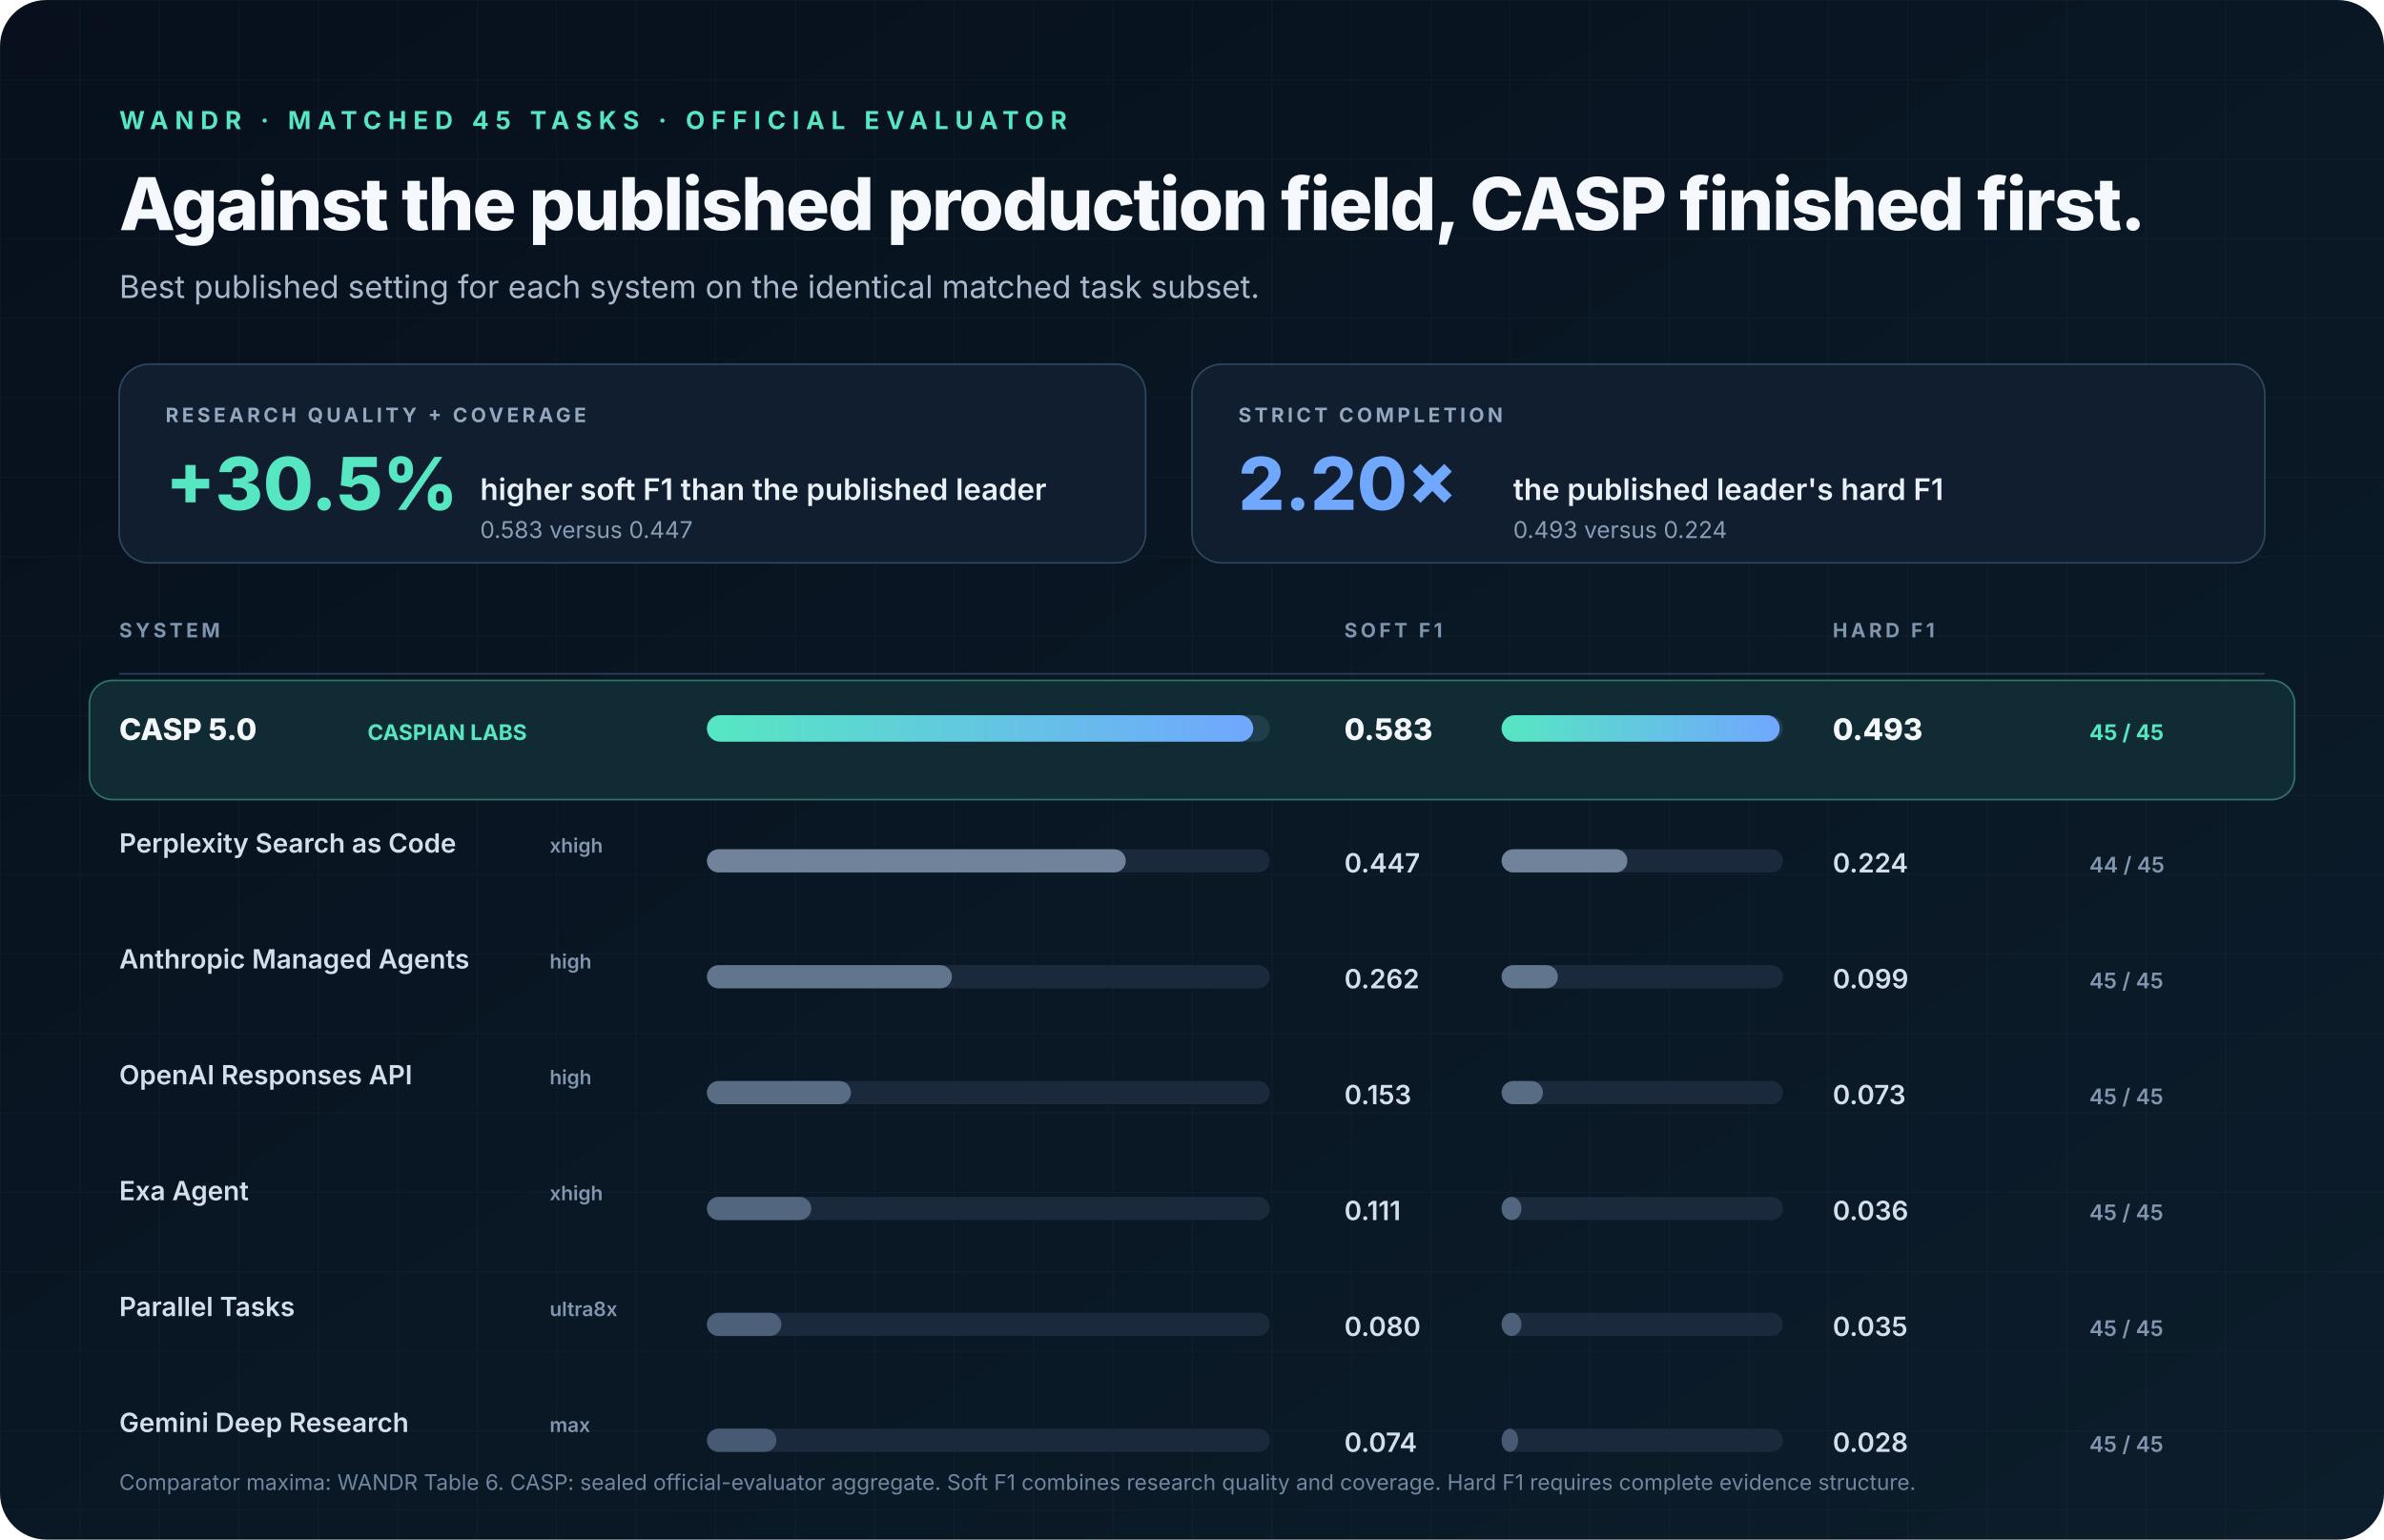
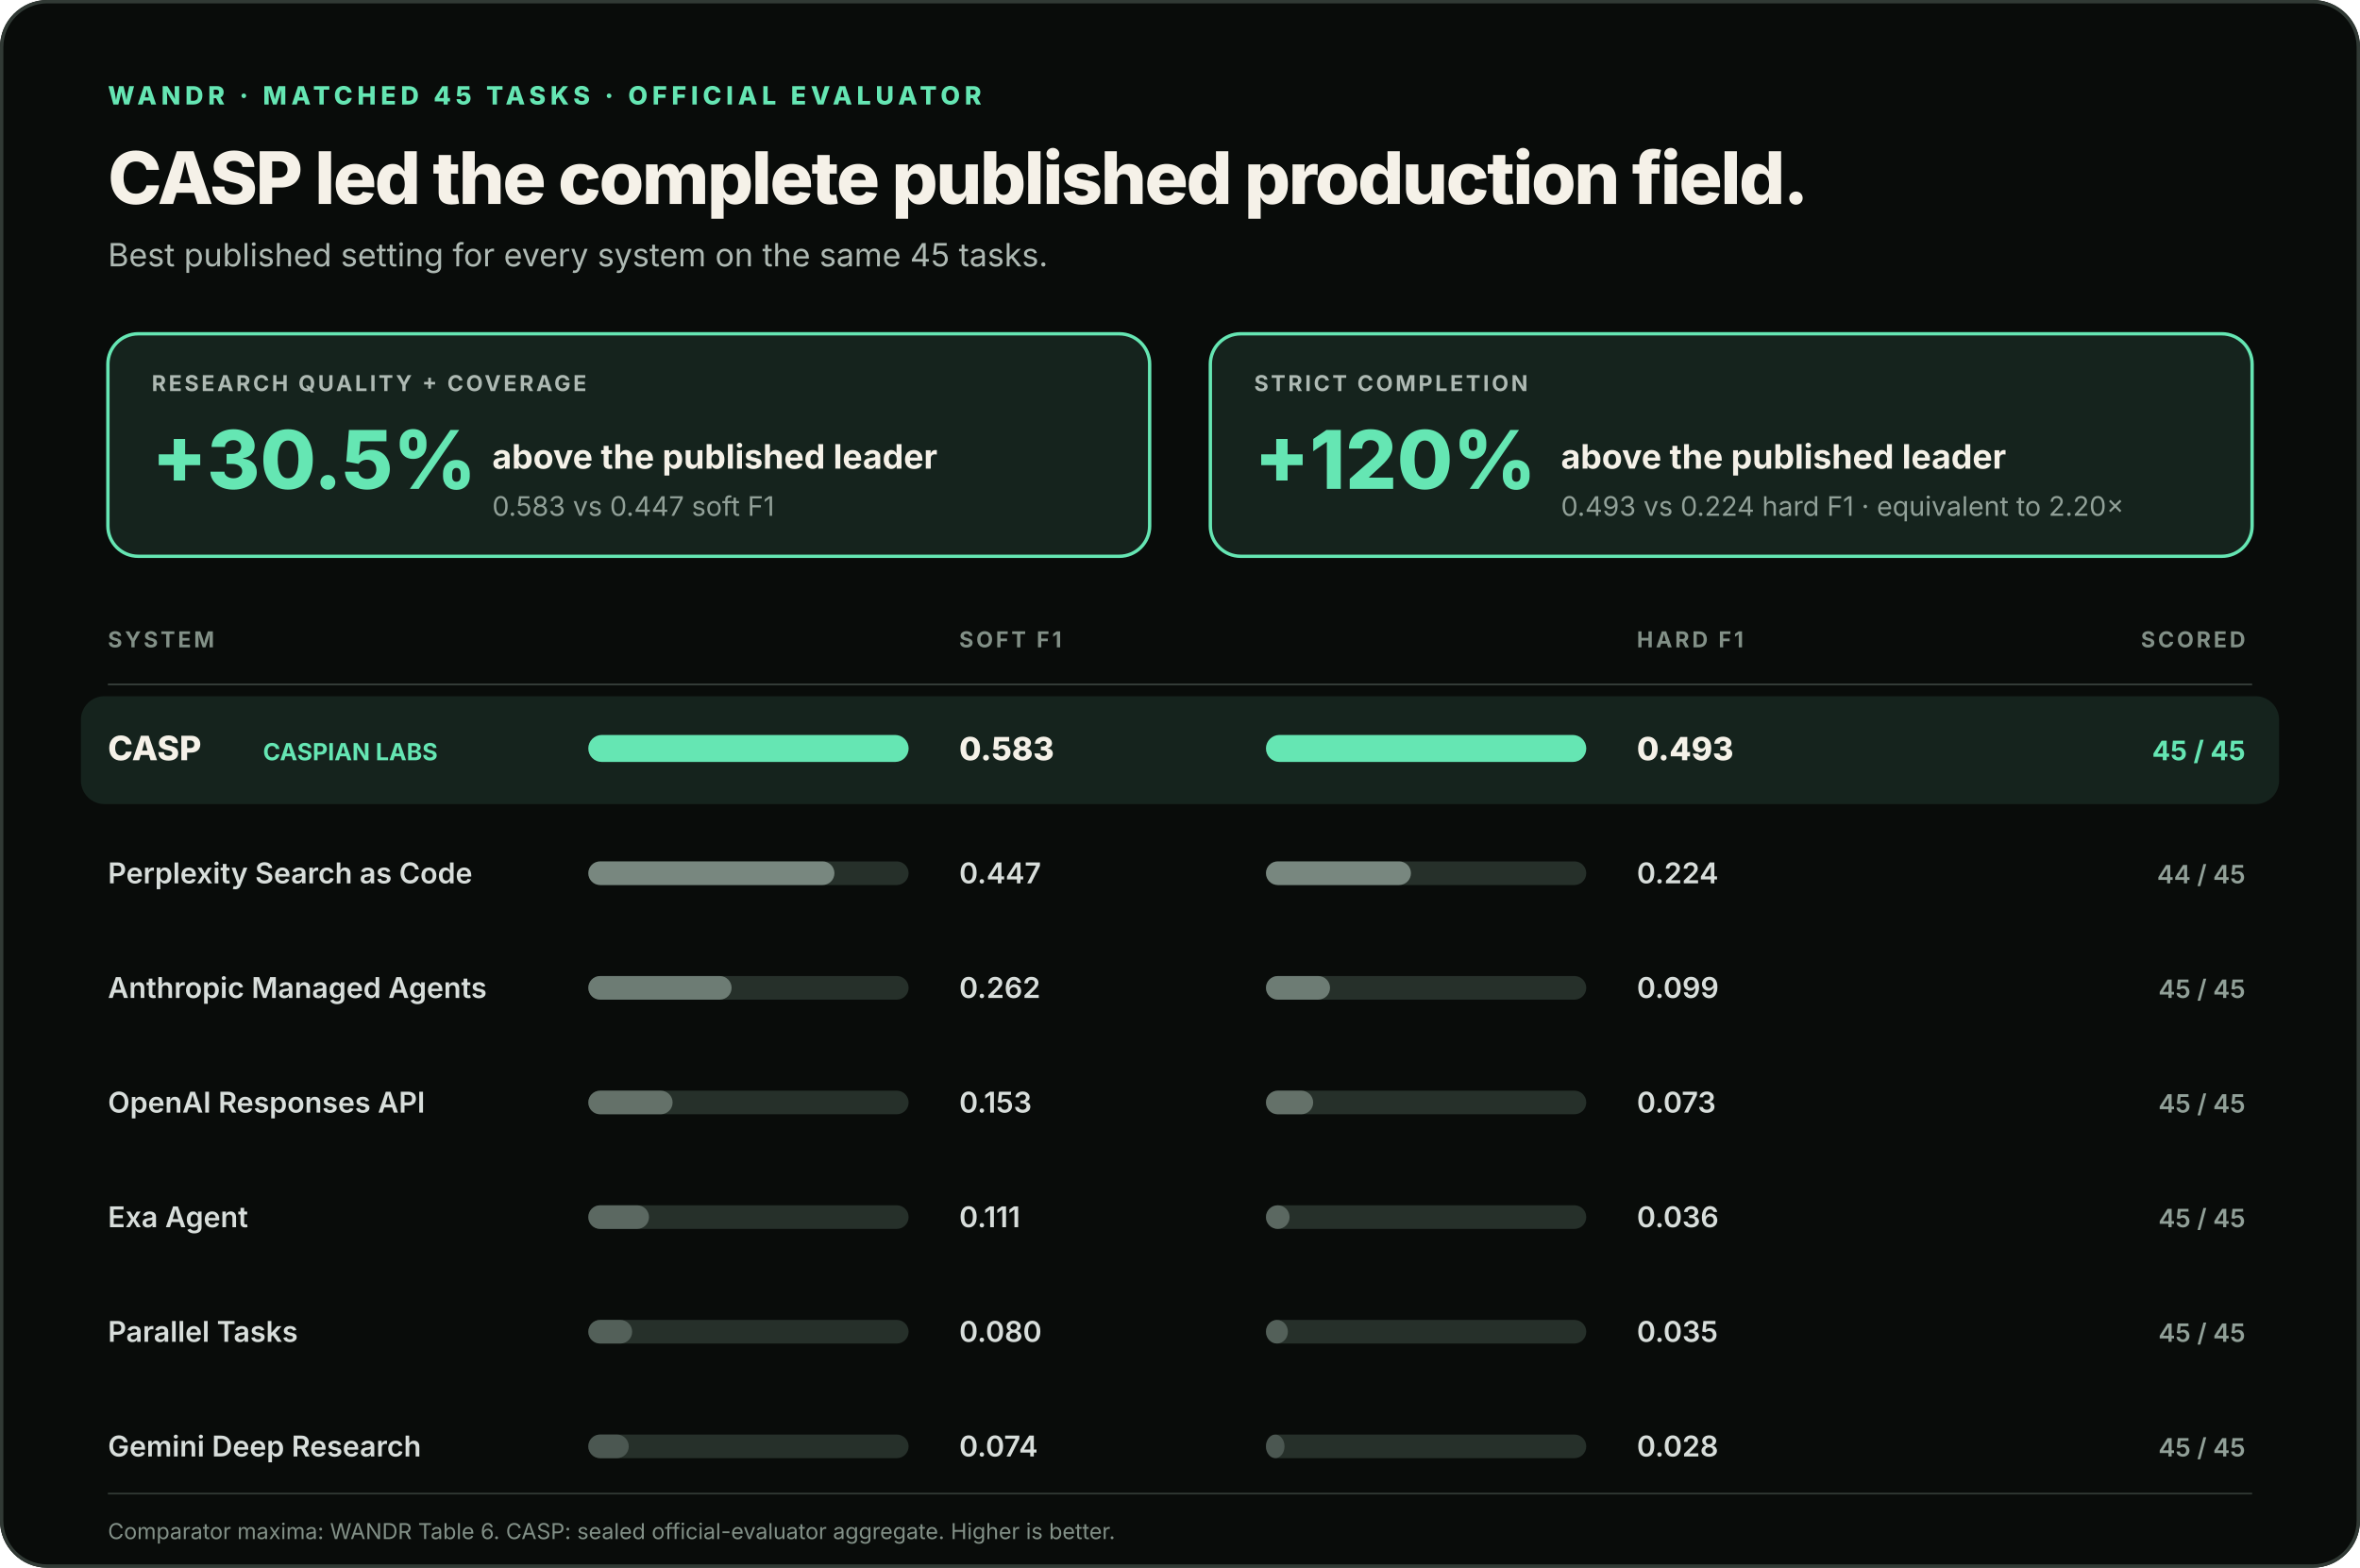
- <svg xmlns="http://www.w3.org/2000/svg" width="1440" height="930" viewBox="0 0 1440 930" role="img" aria-labelledby="title desc">
-   <defs>
-     <linearGradient id="bg" x1="0" y1="0" x2="1" y2="1">
-       <stop stop-color="#07101c" />
-       <stop offset="1" stop-color="#0c1d2b" />
-     </linearGradient>
-     <linearGradient id="casp" x1="0" y1="0" x2="1" y2="0">
-       <stop stop-color="#56e7c2" />
-       <stop offset="1" stop-color="#70a7ff" />
-     </linearGradient>
-     <pattern id="grid" width="48" height="48" patternUnits="userSpaceOnUse">
-       <path d="M48 0H0V48" fill="none" stroke="#9db4cf" stroke-opacity="0.045" />
-     </pattern>
-   </defs>
-   <rect width="1440" height="930" rx="28" fill="url(#bg)" />
-   <rect width="1440" height="930" rx="28" fill="url(#grid)" />
-   <text x="72" y="78" fill="#56e7c2" font-family="Inter,Arial,sans-serif" font-size="15" font-weight="720" letter-spacing="4">WANDR · MATCHED 45 TASKS · OFFICIAL EVALUATOR</text>
-   <text x="72" y="139" fill="#f5f8fc" font-family="Inter,Arial,sans-serif" font-size="44" font-weight="760" letter-spacing="-1">Against the published production field, CASP finished first.</text>
-   <text x="72" y="180" fill="#a9b8cc" font-family="Inter,Arial,sans-serif" font-size="19">Best published setting for each system on the identical matched task subset.</text>
-   <g transform="translate(72 220)">
-     <rect width="620" height="120" rx="18" fill="#101e30" stroke="#2e465e" />
-     <text x="28" y="35" fill="#93a7bf" font-family="Inter,Arial,sans-serif" font-size="12" font-weight="700" letter-spacing="2">RESEARCH QUALITY + COVERAGE</text>
-     <text x="28" y="88" fill="#56e7c2" font-family="Inter,Arial,sans-serif" font-size="44" font-weight="780">+30.5%</text>
-     <text x="218" y="82" fill="#e9f0f8" font-family="Inter,Arial,sans-serif" font-size="18" font-weight="620">higher soft F1 than the published leader</text>
-     <text x="218" y="105" fill="#899db5" font-family="Inter,Arial,sans-serif" font-size="14">0.583 versus 0.447</text>
-     <rect x="648" width="648" height="120" rx="18" fill="#101e30" stroke="#2e465e" />
-     <text x="676" y="35" fill="#93a7bf" font-family="Inter,Arial,sans-serif" font-size="12" font-weight="700" letter-spacing="2">STRICT COMPLETION</text>
-     <text x="676" y="88" fill="#70a7ff" font-family="Inter,Arial,sans-serif" font-size="44" font-weight="780">2.20×</text>
-     <text x="842" y="82" fill="#e9f0f8" font-family="Inter,Arial,sans-serif" font-size="18" font-weight="620">the published leader's hard F1</text>
-     <text x="842" y="105" fill="#899db5" font-family="Inter,Arial,sans-serif" font-size="14">0.493 versus 0.224</text>
-   </g>
-   <g transform="translate(72 385)" font-family="Inter,Arial,sans-serif">
-     <text x="0" y="0" fill="#7f94ad" font-size="12" font-weight="700" letter-spacing="2">SYSTEM</text>
-     <text x="740" y="0" fill="#7f94ad" font-size="12" font-weight="700" letter-spacing="2">SOFT F1</text>
-     <text x="1035" y="0" fill="#7f94ad" font-size="12" font-weight="700" letter-spacing="2">HARD F1</text>
-     <line x1="0" y1="22" x2="1296" y2="22" stroke="#2a4056" />
-     <g transform="translate(0 48)">
-       <rect x="-18" y="-22" width="1332" height="72" rx="14" fill="#102b33" stroke="#2f7469" />
-       <text y="14" fill="#f4f8fc" font-size="18" font-weight="760">CASP 5.0</text>
-       <text x="150" y="14" fill="#56e7c2" font-size="13" font-weight="650">CASPIAN LABS</text>
-       <rect x="355" y="-1" width="340" height="16" rx="8" fill="#1f3d4b" />
-       <rect x="355" y="-1" width="330" height="16" rx="8" fill="url(#casp)" />
-       <text x="740" y="14" fill="#f4f8fc" font-size="18" font-weight="760">0.583</text>
-       <rect x="835" y="-1" width="170" height="16" rx="8" fill="#1f3d4b" />
-       <rect x="835" y="-1" width="168" height="16" rx="8" fill="url(#casp)" />
-       <text x="1035" y="14" fill="#f4f8fc" font-size="18" font-weight="760">0.493</text>
-       <text x="1190" y="14" fill="#56e7c2" font-size="13" font-weight="700">45 / 45</text>
+ <svg xmlns="http://www.w3.org/2000/svg" viewBox="0 0 1400 930" role="img" aria-labelledby="title desc">
+   <rect width="1400" height="930" rx="28" fill="#090c0a" />
+   <rect x="1" y="1" width="1398" height="928" rx="27" fill="none" stroke="#313a35" stroke-width="2" />
+   <g font-family="-apple-system,BlinkMacSystemFont,'Segoe UI',sans-serif">
+     <text x="64" y="62" fill="#65e6b3" font-size="15" font-weight="760" letter-spacing="2.7">WANDR · MATCHED 45 TASKS · OFFICIAL EVALUATOR</text>
+     <text x="64" y="121" fill="#f5f1e8" font-size="43" font-weight="760" letter-spacing="-1.2">CASP led the complete published production field.</text>
+     <text x="64" y="158" fill="#aeb9b3" font-size="19">Best published setting for every system on the same 45 tasks.</text>
+     <g transform="translate(64 198)">
+       <rect width="618" height="132" rx="18" fill="#15231d" stroke="#65e6b3" stroke-width="2" />
+       <text x="26" y="34" fill="#aeb9b3" font-size="13" font-weight="720" letter-spacing="1.5">RESEARCH QUALITY + COVERAGE</text>
+       <text x="26" y="92" fill="#65e6b3" font-size="48" font-weight="790">+30.5%</text>
+       <text x="228" y="80" fill="#f5f1e8" font-size="20" font-weight="680">above the published leader</text>
+       <text x="228" y="108" fill="#91a098" font-size="16">0.583 vs 0.447 soft F1</text>
    </g>
-     <g fill="#d5dfeb" font-size="16" font-weight="610">
-       <g transform="translate(0 130)">
-         <text>Perplexity Search as Code</text>
-         <text x="260" fill="#8297af" font-size="12">xhigh</text>
-         <rect x="355" y="-2" width="340" height="14" rx="7" fill="#1a2a3c" />
-         <rect x="355" y="-2" width="253" height="14" rx="7" fill="#71839a" />
-         <text x="740" y="12">0.447</text>
-         <rect x="835" y="-2" width="170" height="14" rx="7" fill="#1a2a3c" />
-         <rect x="835" y="-2" width="76" height="14" rx="7" fill="#71839a" />
-         <text x="1035" y="12">0.224</text>
-         <text x="1190" y="12" fill="#8297af" font-size="13">44 / 45</text>
+     <g transform="translate(718 198)">
+       <rect width="618" height="132" rx="18" fill="#15231d" stroke="#65e6b3" stroke-width="2" />
+       <text x="26" y="34" fill="#aeb9b3" font-size="13" font-weight="720" letter-spacing="1.5">STRICT COMPLETION</text>
+       <text x="26" y="92" fill="#65e6b3" font-size="48" font-weight="790">+120%</text>
+       <text x="208" y="80" fill="#f5f1e8" font-size="20" font-weight="680">above the published leader</text>
+       <text x="208" y="108" fill="#91a098" font-size="16">0.493 vs 0.224 hard F1 · equivalent to 2.20×</text>
+     </g>
+     <g transform="translate(64 384)">
+       <text x="0" y="0" fill="#829087" font-size="13" font-weight="720" letter-spacing="1.6">SYSTEM</text>
+       <text x="505" y="0" fill="#829087" font-size="13" font-weight="720" letter-spacing="1.6">SOFT F1</text>
+       <text x="907" y="0" fill="#829087" font-size="13" font-weight="720" letter-spacing="1.6">HARD F1</text>
+       <text x="1268" y="0" text-anchor="end" fill="#829087" font-size="13" font-weight="720" letter-spacing="1.6">SCORED</text>
+       <line y1="22" x2="1272" y2="22" stroke="#38413c" />
+       <g transform="translate(0 44)">
+         <rect x="-16" y="-15" width="1304" height="64" rx="14" fill="#15231d" />
+         <text y="23" fill="#f5f1e8" font-size="20" font-weight="760">CASP</text>
+         <text x="92" y="23" fill="#65e6b3" font-size="14" font-weight="700">CASPIAN LABS</text>
+         <rect x="285" y="8" width="190" height="16" rx="8" fill="#2a332e" />
+         <rect x="285" y="8" width="190" height="16" rx="8" fill="#65e6b3" />
+         <text x="505" y="23" fill="#f5f1e8" font-size="19" font-weight="760">0.583</text>
+         <rect x="687" y="8" width="190" height="16" rx="8" fill="#2a332e" />
+         <rect x="687" y="8" width="190" height="16" rx="8" fill="#65e6b3" />
+         <text x="907" y="23" fill="#f5f1e8" font-size="19" font-weight="760">0.493</text>
+         <text x="1268" y="23" text-anchor="end" fill="#65e6b3" font-size="16" font-weight="720">45 / 45</text>
      </g>
-       <g transform="translate(0 200)">
-         <text>Anthropic Managed Agents</text>
-         <text x="260" fill="#8297af" font-size="12">high</text>
-         <rect x="355" y="-2" width="340" height="14" rx="7" fill="#1a2a3c" />
-         <rect x="355" y="-2" width="148" height="14" rx="7" fill="#61758c" />
-         <text x="740" y="12">0.262</text>
-         <rect x="835" y="-2" width="170" height="14" rx="7" fill="#1a2a3c" />
-         <rect x="835" y="-2" width="34" height="14" rx="7" fill="#61758c" />
-         <text x="1035" y="12">0.099</text>
-         <text x="1190" y="12" fill="#8297af" font-size="13">45 / 45</text>
-       </g>
-       <g transform="translate(0 270)">
-         <text>OpenAI Responses API</text>
-         <text x="260" fill="#8297af" font-size="12">high</text>
-         <rect x="355" y="-2" width="340" height="14" rx="7" fill="#1a2a3c" />
-         <rect x="355" y="-2" width="87" height="14" rx="7" fill="#586d84" />
-         <text x="740" y="12">0.153</text>
-         <rect x="835" y="-2" width="170" height="14" rx="7" fill="#1a2a3c" />
-         <rect x="835" y="-2" width="25" height="14" rx="7" fill="#586d84" />
-         <text x="1035" y="12">0.073</text>
-         <text x="1190" y="12" fill="#8297af" font-size="13">45 / 45</text>
-       </g>
-       <g transform="translate(0 340)">
-         <text>Exa Agent</text>
-         <text x="260" fill="#8297af" font-size="12">xhigh</text>
-         <rect x="355" y="-2" width="340" height="14" rx="7" fill="#1a2a3c" />
-         <rect x="355" y="-2" width="63" height="14" rx="7" fill="#52677f" />
-         <text x="740" y="12">0.111</text>
-         <rect x="835" y="-2" width="170" height="14" rx="7" fill="#1a2a3c" />
-         <rect x="835" y="-2" width="12" height="14" rx="7" fill="#52677f" />
-         <text x="1035" y="12">0.036</text>
-         <text x="1190" y="12" fill="#8297af" font-size="13">45 / 45</text>
-       </g>
-       <g transform="translate(0 410)">
-         <text>Parallel Tasks</text>
-         <text x="260" fill="#8297af" font-size="12">ultra8x</text>
-         <rect x="355" y="-2" width="340" height="14" rx="7" fill="#1a2a3c" />
-         <rect x="355" y="-2" width="45" height="14" rx="7" fill="#4c6179" />
-         <text x="740" y="12">0.080</text>
-         <rect x="835" y="-2" width="170" height="14" rx="7" fill="#1a2a3c" />
-         <rect x="835" y="-2" width="12" height="14" rx="7" fill="#4c6179" />
-         <text x="1035" y="12">0.035</text>
-         <text x="1190" y="12" fill="#8297af" font-size="13">45 / 45</text>
-       </g>
-       <g transform="translate(0 480)">
-         <text>Gemini Deep Research</text>
-         <text x="260" fill="#8297af" font-size="12">max</text>
-         <rect x="355" y="-2" width="340" height="14" rx="7" fill="#1a2a3c" />
-         <rect x="355" y="-2" width="42" height="14" rx="7" fill="#465b73" />
-         <text x="740" y="12">0.074</text>
-         <rect x="835" y="-2" width="170" height="14" rx="7" fill="#1a2a3c" />
-         <rect x="835" y="-2" width="10" height="14" rx="7" fill="#465b73" />
-         <text x="1035" y="12">0.028</text>
-         <text x="1190" y="12" fill="#8297af" font-size="13">45 / 45</text>
+       <g fill="#d8dedb" font-size="17" font-weight="620">
+         <g transform="translate(0 122)">
+           <text y="18">Perplexity Search as Code</text>
+           <rect x="285" y="5" width="190" height="14" rx="7" fill="#26302a" />
+           <rect x="285" y="5" width="146" height="14" rx="7" fill="#78877f" />
+           <text x="505" y="18">0.447</text>
+           <rect x="687" y="5" width="190" height="14" rx="7" fill="#26302a" />
+           <rect x="687" y="5" width="86" height="14" rx="7" fill="#78877f" />
+           <text x="907" y="18">0.224</text>
+           <text x="1268" y="18" text-anchor="end" fill="#91a098" font-size="15">44 / 45</text>
+         </g>
+         <g transform="translate(0 190)">
+           <text y="18">Anthropic Managed Agents</text>
+           <rect x="285" y="5" width="190" height="14" rx="7" fill="#26302a" />
+           <rect x="285" y="5" width="85" height="14" rx="7" fill="#6d7c74" />
+           <text x="505" y="18">0.262</text>
+           <rect x="687" y="5" width="190" height="14" rx="7" fill="#26302a" />
+           <rect x="687" y="5" width="38" height="14" rx="7" fill="#6d7c74" />
+           <text x="907" y="18">0.099</text>
+           <text x="1268" y="18" text-anchor="end" fill="#91a098" font-size="15">45 / 45</text>
+         </g>
+         <g transform="translate(0 258)">
+           <text y="18">OpenAI Responses API</text>
+           <rect x="285" y="5" width="190" height="14" rx="7" fill="#26302a" />
+           <rect x="285" y="5" width="50" height="14" rx="7" fill="#647169" />
+           <text x="505" y="18">0.153</text>
+           <rect x="687" y="5" width="190" height="14" rx="7" fill="#26302a" />
+           <rect x="687" y="5" width="28" height="14" rx="7" fill="#647169" />
+           <text x="907" y="18">0.073</text>
+           <text x="1268" y="18" text-anchor="end" fill="#91a098" font-size="15">45 / 45</text>
+         </g>
+         <g transform="translate(0 326)">
+           <text y="18">Exa Agent</text>
+           <rect x="285" y="5" width="190" height="14" rx="7" fill="#26302a" />
+           <rect x="285" y="5" width="36" height="14" rx="7" fill="#5b6861" />
+           <text x="505" y="18">0.111</text>
+           <rect x="687" y="5" width="190" height="14" rx="7" fill="#26302a" />
+           <rect x="687" y="5" width="14" height="14" rx="7" fill="#5b6861" />
+           <text x="907" y="18">0.036</text>
+           <text x="1268" y="18" text-anchor="end" fill="#91a098" font-size="15">45 / 45</text>
+         </g>
+         <g transform="translate(0 394)">
+           <text y="18">Parallel Tasks</text>
+           <rect x="285" y="5" width="190" height="14" rx="7" fill="#26302a" />
+           <rect x="285" y="5" width="26" height="14" rx="7" fill="#536059" />
+           <text x="505" y="18">0.080</text>
+           <rect x="687" y="5" width="190" height="14" rx="7" fill="#26302a" />
+           <rect x="687" y="5" width="13" height="14" rx="7" fill="#536059" />
+           <text x="907" y="18">0.035</text>
+           <text x="1268" y="18" text-anchor="end" fill="#91a098" font-size="15">45 / 45</text>
+         </g>
+         <g transform="translate(0 462)">
+           <text y="18">Gemini Deep Research</text>
+           <rect x="285" y="5" width="190" height="14" rx="7" fill="#26302a" />
+           <rect x="285" y="5" width="24" height="14" rx="7" fill="#4b5751" />
+           <text x="505" y="18">0.074</text>
+           <rect x="687" y="5" width="190" height="14" rx="7" fill="#26302a" />
+           <rect x="687" y="5" width="11" height="14" rx="7" fill="#4b5751" />
+           <text x="907" y="18">0.028</text>
+           <text x="1268" y="18" text-anchor="end" fill="#91a098" font-size="15">45 / 45</text>
+         </g>
      </g>
    </g>
+     <line x1="64" y1="886" x2="1336" y2="886" stroke="#313a35" />
+     <text x="64" y="913" fill="#829087" font-size="13">Comparator maxima: WANDR Table 6. CASP: sealed official-evaluator aggregate. Higher is better.</text>
  </g>
-   <text x="72" y="900" fill="#71869f" font-family="Inter,Arial,sans-serif" font-size="13">Comparator maxima: WANDR Table 6. CASP: sealed official-evaluator aggregate. Soft F1 combines research quality and coverage. Hard F1 requires complete evidence structure.</text>
</svg>
